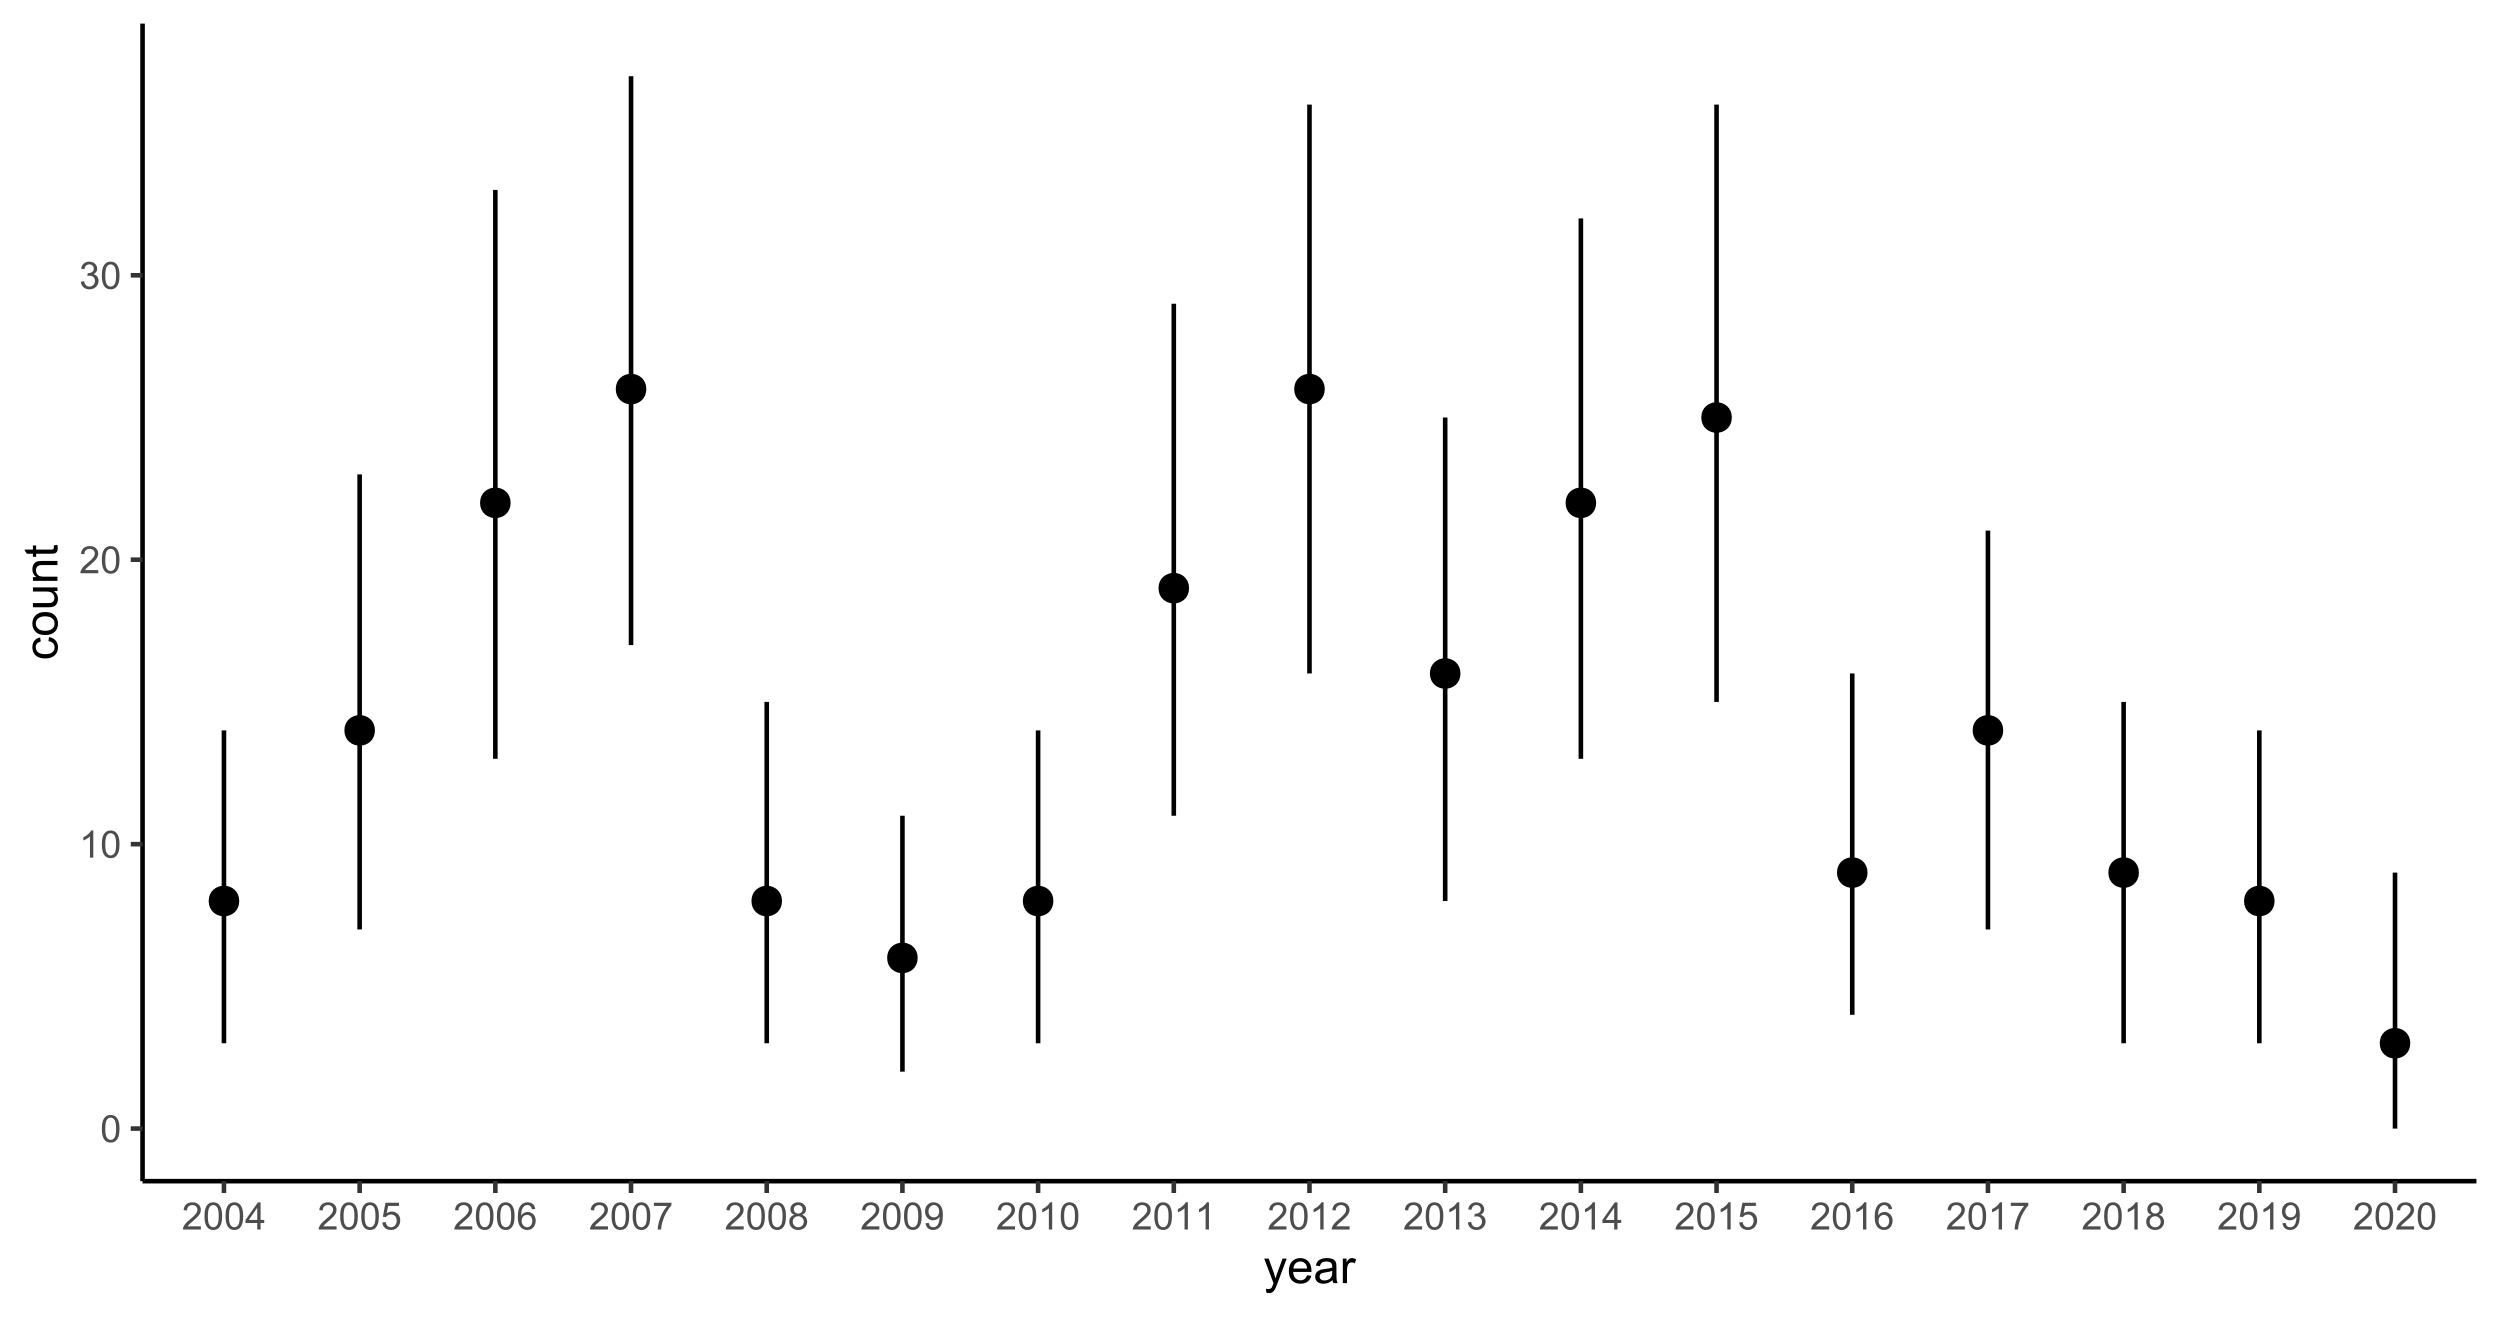
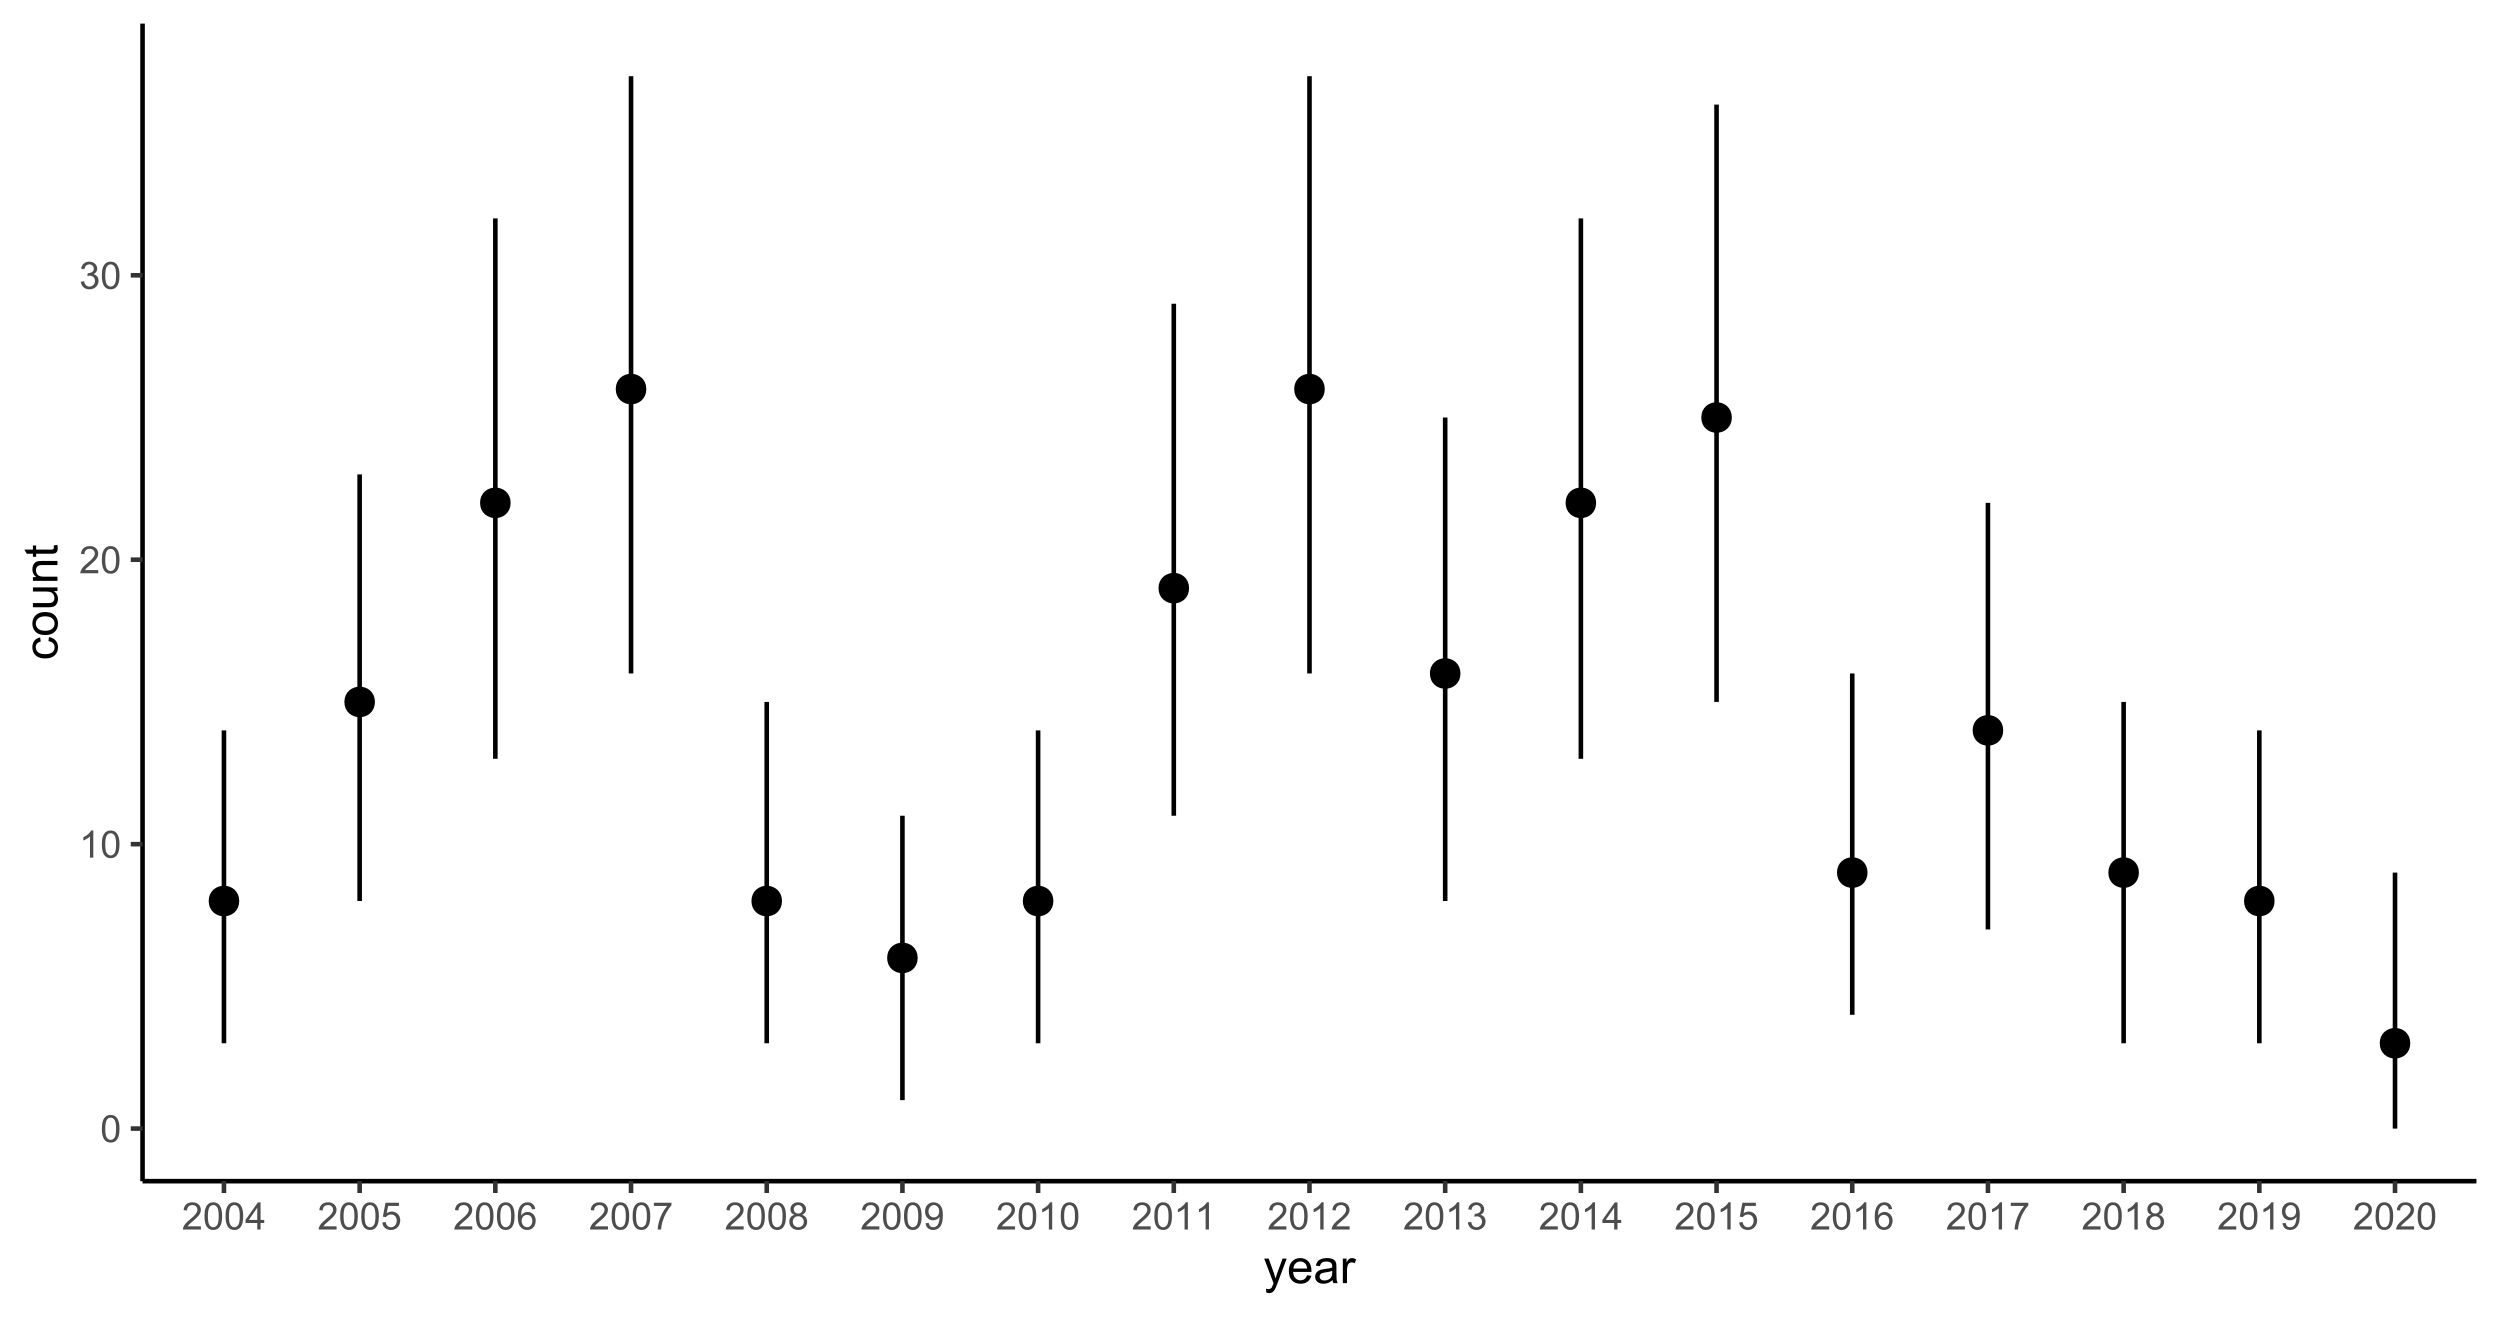
<svg xmlns="http://www.w3.org/2000/svg" xmlns:xlink="http://www.w3.org/1999/xlink" width="581pt" height="306pt" viewBox="0 0 581 306" version="1.1">
  <defs>
    <g>
      <symbol overflow="visible" id="glyph0-0">
        <path style="stroke:none;" d="M 1.102 0 L 1.102 -5.5 L 5.5 -5.5 L 5.5 0 Z M 1.238 -0.137 L 5.363 -0.137 L 5.363 -5.363 L 1.238 -5.363 Z M 1.238 -0.137 " />
      </symbol>
      <symbol overflow="visible" id="glyph0-1">
        <path style="stroke:none;" d="M 0.367 -3.105 C 0.363 -3.848 0.438 -4.445 0.594 -4.902 C 0.742 -5.355 0.973 -5.707 1.277 -5.953 C 1.578 -6.199 1.957 -6.32 2.418 -6.324 C 2.754 -6.32 3.051 -6.254 3.309 -6.121 C 3.562 -5.984 3.773 -5.789 3.938 -5.531 C 4.102 -5.273 4.23 -4.961 4.328 -4.594 C 4.422 -4.227 4.469 -3.73 4.473 -3.105 C 4.469 -2.367 4.395 -1.77 4.242 -1.316 C 4.09 -0.859 3.863 -0.508 3.562 -0.262 C 3.258 -0.016 2.875 0.105 2.418 0.109 C 1.809 0.105 1.332 -0.109 0.988 -0.547 C 0.57 -1.066 0.363 -1.922 0.367 -3.105 Z M 1.16 -3.105 C 1.16 -2.07 1.281 -1.379 1.523 -1.039 C 1.766 -0.695 2.062 -0.527 2.418 -0.527 C 2.773 -0.527 3.074 -0.699 3.316 -1.043 C 3.559 -1.387 3.68 -2.074 3.68 -3.105 C 3.68 -4.145 3.559 -4.832 3.316 -5.172 C 3.074 -5.512 2.77 -5.684 2.41 -5.684 C 2.051 -5.684 1.77 -5.531 1.559 -5.234 C 1.293 -4.844 1.16 -4.137 1.16 -3.105 Z M 1.16 -3.105 " />
      </symbol>
      <symbol overflow="visible" id="glyph0-2">
        <path style="stroke:none;" d="M 3.277 0 L 2.504 0 L 2.504 -4.93 C 2.316 -4.75 2.074 -4.574 1.773 -4.395 C 1.469 -4.215 1.195 -4.082 0.957 -3.996 L 0.957 -4.742 C 1.387 -4.941 1.766 -5.188 2.09 -5.48 C 2.414 -5.77 2.645 -6.051 2.781 -6.324 L 3.277 -6.324 Z M 3.277 0 " />
      </symbol>
      <symbol overflow="visible" id="glyph0-3">
        <path style="stroke:none;" d="M 4.43 -0.742 L 4.43 0 L 0.266 0 C 0.258 -0.188 0.289 -0.367 0.355 -0.539 C 0.461 -0.82 0.629 -1.098 0.863 -1.375 C 1.094 -1.648 1.434 -1.965 1.879 -2.328 C 2.562 -2.887 3.023 -3.332 3.266 -3.664 C 3.5 -3.988 3.621 -4.301 3.625 -4.594 C 3.621 -4.898 3.512 -5.156 3.297 -5.367 C 3.074 -5.578 2.789 -5.684 2.441 -5.684 C 2.066 -5.684 1.77 -5.57 1.547 -5.348 C 1.32 -5.125 1.207 -4.816 1.207 -4.422 L 0.414 -4.504 C 0.465 -5.094 0.668 -5.543 1.027 -5.855 C 1.379 -6.164 1.855 -6.32 2.457 -6.324 C 3.059 -6.32 3.539 -6.152 3.891 -5.82 C 4.242 -5.484 4.418 -5.07 4.422 -4.578 C 4.418 -4.32 4.367 -4.074 4.266 -3.832 C 4.164 -3.59 3.992 -3.332 3.754 -3.062 C 3.512 -2.793 3.113 -2.426 2.562 -1.957 C 2.094 -1.566 1.797 -1.301 1.664 -1.16 C 1.531 -1.02 1.422 -0.879 1.34 -0.742 Z M 4.43 -0.742 " />
      </symbol>
      <symbol overflow="visible" id="glyph0-4">
        <path style="stroke:none;" d="M 0.371 -1.664 L 1.145 -1.766 C 1.23 -1.324 1.383 -1.008 1.598 -0.816 C 1.809 -0.621 2.066 -0.527 2.375 -0.527 C 2.734 -0.527 3.043 -0.652 3.297 -0.906 C 3.547 -1.156 3.672 -1.469 3.676 -1.844 C 3.672 -2.195 3.555 -2.488 3.324 -2.719 C 3.09 -2.949 2.797 -3.062 2.441 -3.066 C 2.293 -3.062 2.109 -3.035 1.895 -2.98 L 1.98 -3.66 C 2.031 -3.652 2.07 -3.648 2.105 -3.652 C 2.434 -3.648 2.73 -3.734 2.996 -3.91 C 3.254 -4.078 3.387 -4.344 3.391 -4.703 C 3.387 -4.984 3.289 -5.219 3.102 -5.406 C 2.906 -5.59 2.66 -5.684 2.359 -5.688 C 2.055 -5.684 1.805 -5.59 1.605 -5.402 C 1.402 -5.215 1.273 -4.93 1.219 -4.555 L 0.445 -4.691 C 0.539 -5.207 0.754 -5.609 1.09 -5.895 C 1.426 -6.18 1.844 -6.32 2.344 -6.324 C 2.688 -6.32 3.004 -6.246 3.293 -6.102 C 3.582 -5.953 3.801 -5.754 3.953 -5.5 C 4.105 -5.242 4.184 -4.973 4.184 -4.688 C 4.184 -4.414 4.109 -4.164 3.965 -3.945 C 3.816 -3.719 3.602 -3.543 3.316 -3.41 C 3.688 -3.324 3.977 -3.145 4.184 -2.875 C 4.391 -2.602 4.492 -2.262 4.496 -1.859 C 4.492 -1.305 4.293 -0.84 3.895 -0.461 C 3.492 -0.078 2.984 0.109 2.371 0.113 C 1.816 0.109 1.355 -0.051 0.992 -0.379 C 0.625 -0.707 0.418 -1.137 0.371 -1.664 Z M 0.371 -1.664 " />
      </symbol>
      <symbol overflow="visible" id="glyph0-5">
        <path style="stroke:none;" d="M 2.844 0 L 2.844 -1.508 L 0.113 -1.508 L 0.113 -2.219 L 2.988 -6.301 L 3.617 -6.301 L 3.617 -2.219 L 4.469 -2.219 L 4.469 -1.508 L 3.617 -1.508 L 3.617 0 Z M 2.844 -2.219 L 2.844 -5.059 L 0.871 -2.219 Z M 2.844 -2.219 " />
      </symbol>
      <symbol overflow="visible" id="glyph0-6">
        <path style="stroke:none;" d="M 0.367 -1.648 L 1.176 -1.719 C 1.234 -1.32 1.375 -1.023 1.594 -0.824 C 1.812 -0.625 2.078 -0.527 2.391 -0.527 C 2.762 -0.527 3.074 -0.668 3.336 -0.949 C 3.59 -1.23 3.719 -1.602 3.723 -2.066 C 3.719 -2.504 3.594 -2.852 3.348 -3.109 C 3.098 -3.363 2.773 -3.492 2.375 -3.492 C 2.125 -3.492 1.902 -3.434 1.703 -3.32 C 1.5 -3.207 1.344 -3.062 1.23 -2.883 L 0.504 -2.977 L 1.113 -6.215 L 4.246 -6.215 L 4.246 -5.473 L 1.73 -5.473 L 1.391 -3.781 C 1.766 -4.039 2.164 -4.172 2.582 -4.176 C 3.129 -4.172 3.594 -3.98 3.973 -3.605 C 4.352 -3.223 4.539 -2.734 4.543 -2.137 C 4.539 -1.562 4.375 -1.07 4.043 -0.656 C 3.637 -0.148 3.086 0.105 2.391 0.109 C 1.816 0.105 1.348 -0.051 0.984 -0.371 C 0.621 -0.691 0.414 -1.117 0.367 -1.648 Z M 0.367 -1.648 " />
      </symbol>
      <symbol overflow="visible" id="glyph0-7">
        <path style="stroke:none;" d="M 4.379 -4.758 L 3.609 -4.695 C 3.539 -4.996 3.441 -5.219 3.316 -5.359 C 3.105 -5.574 2.848 -5.684 2.543 -5.688 C 2.297 -5.684 2.078 -5.617 1.895 -5.484 C 1.648 -5.305 1.457 -5.043 1.32 -4.703 C 1.176 -4.363 1.105 -3.879 1.102 -3.25 C 1.285 -3.531 1.512 -3.742 1.781 -3.879 C 2.051 -4.016 2.332 -4.082 2.629 -4.086 C 3.141 -4.082 3.578 -3.895 3.945 -3.516 C 4.305 -3.137 4.488 -2.645 4.492 -2.047 C 4.488 -1.648 4.402 -1.281 4.234 -0.941 C 4.062 -0.602 3.828 -0.34 3.531 -0.16 C 3.23 0.02 2.895 0.105 2.52 0.109 C 1.871 0.105 1.344 -0.129 0.941 -0.602 C 0.531 -1.074 0.328 -1.855 0.332 -2.949 C 0.328 -4.16 0.551 -5.047 1.004 -5.602 C 1.395 -6.082 1.926 -6.32 2.59 -6.324 C 3.086 -6.32 3.492 -6.184 3.809 -5.906 C 4.125 -5.629 4.312 -5.246 4.379 -4.758 Z M 1.219 -2.039 C 1.219 -1.773 1.273 -1.516 1.387 -1.273 C 1.5 -1.027 1.66 -0.844 1.863 -0.719 C 2.066 -0.59 2.277 -0.527 2.504 -0.527 C 2.828 -0.527 3.109 -0.656 3.348 -0.922 C 3.578 -1.184 3.695 -1.543 3.699 -2 C 3.695 -2.43 3.582 -2.773 3.352 -3.027 C 3.117 -3.273 2.824 -3.398 2.477 -3.402 C 2.121 -3.398 1.824 -3.273 1.582 -3.027 C 1.34 -2.773 1.219 -2.445 1.219 -2.039 Z M 1.219 -2.039 " />
      </symbol>
      <symbol overflow="visible" id="glyph0-8">
        <path style="stroke:none;" d="M 0.418 -5.473 L 0.418 -6.219 L 4.496 -6.219 L 4.496 -5.617 C 4.09 -5.188 3.691 -4.621 3.301 -3.914 C 2.902 -3.203 2.602 -2.473 2.391 -1.73 C 2.234 -1.199 2.133 -0.625 2.094 0 L 1.297 0 C 1.305 -0.492 1.402 -1.09 1.59 -1.793 C 1.773 -2.496 2.043 -3.172 2.391 -3.824 C 2.738 -4.477 3.109 -5.027 3.504 -5.473 Z M 0.418 -5.473 " />
      </symbol>
      <symbol overflow="visible" id="glyph0-9">
        <path style="stroke:none;" d="M 1.555 -3.418 C 1.23 -3.531 0.992 -3.699 0.84 -3.918 C 0.684 -4.133 0.609 -4.395 0.609 -4.699 C 0.609 -5.156 0.773 -5.539 1.102 -5.855 C 1.43 -6.164 1.867 -6.32 2.418 -6.324 C 2.969 -6.32 3.41 -6.16 3.746 -5.844 C 4.078 -5.523 4.246 -5.137 4.25 -4.68 C 4.246 -4.387 4.172 -4.133 4.02 -3.918 C 3.863 -3.699 3.629 -3.531 3.32 -3.418 C 3.707 -3.285 4 -3.082 4.203 -2.805 C 4.402 -2.52 4.504 -2.184 4.508 -1.801 C 4.504 -1.258 4.312 -0.805 3.934 -0.441 C 3.551 -0.074 3.051 0.105 2.434 0.109 C 1.809 0.105 1.309 -0.074 0.926 -0.441 C 0.543 -0.809 0.352 -1.27 0.355 -1.82 C 0.352 -2.23 0.457 -2.574 0.668 -2.852 C 0.875 -3.125 1.168 -3.312 1.555 -3.418 Z M 1.402 -4.727 C 1.398 -4.426 1.496 -4.184 1.688 -3.996 C 1.879 -3.805 2.129 -3.707 2.438 -3.711 C 2.734 -3.707 2.977 -3.801 3.168 -3.992 C 3.355 -4.176 3.449 -4.406 3.453 -4.684 C 3.449 -4.965 3.352 -5.203 3.16 -5.398 C 2.961 -5.586 2.719 -5.684 2.43 -5.688 C 2.129 -5.684 1.883 -5.59 1.691 -5.402 C 1.496 -5.215 1.398 -4.988 1.402 -4.727 Z M 1.152 -1.816 C 1.148 -1.598 1.199 -1.383 1.309 -1.176 C 1.41 -0.969 1.566 -0.809 1.773 -0.695 C 1.98 -0.582 2.203 -0.527 2.441 -0.527 C 2.809 -0.527 3.113 -0.645 3.355 -0.883 C 3.594 -1.121 3.715 -1.426 3.719 -1.793 C 3.715 -2.164 3.59 -2.469 3.344 -2.715 C 3.094 -2.957 2.785 -3.082 2.414 -3.082 C 2.051 -3.082 1.75 -2.961 1.512 -2.719 C 1.27 -2.477 1.148 -2.176 1.152 -1.816 Z M 1.152 -1.816 " />
      </symbol>
      <symbol overflow="visible" id="glyph0-10">
        <path style="stroke:none;" d="M 0.48 -1.457 L 1.227 -1.527 C 1.285 -1.172 1.406 -0.918 1.586 -0.762 C 1.762 -0.605 1.988 -0.527 2.27 -0.527 C 2.504 -0.527 2.715 -0.582 2.895 -0.691 C 3.074 -0.801 3.219 -0.945 3.336 -1.129 C 3.445 -1.309 3.543 -1.555 3.621 -1.863 C 3.699 -2.172 3.738 -2.484 3.738 -2.809 C 3.738 -2.84 3.734 -2.895 3.734 -2.965 C 3.578 -2.715 3.367 -2.512 3.102 -2.363 C 2.828 -2.207 2.539 -2.133 2.23 -2.137 C 1.707 -2.133 1.266 -2.32 0.906 -2.703 C 0.543 -3.078 0.363 -3.578 0.367 -4.199 C 0.363 -4.836 0.551 -5.348 0.93 -5.738 C 1.305 -6.125 1.777 -6.32 2.348 -6.324 C 2.754 -6.32 3.129 -6.211 3.469 -5.992 C 3.809 -5.77 4.066 -5.457 4.242 -5.051 C 4.418 -4.641 4.504 -4.047 4.508 -3.277 C 4.504 -2.469 4.418 -1.828 4.246 -1.355 C 4.07 -0.875 3.809 -0.512 3.465 -0.266 C 3.117 -0.016 2.715 0.105 2.25 0.109 C 1.758 0.105 1.355 -0.027 1.043 -0.301 C 0.73 -0.574 0.543 -0.961 0.48 -1.457 Z M 3.648 -4.238 C 3.645 -4.676 3.527 -5.027 3.293 -5.293 C 3.055 -5.551 2.77 -5.684 2.441 -5.684 C 2.094 -5.684 1.793 -5.543 1.543 -5.262 C 1.285 -4.98 1.16 -4.617 1.16 -4.172 C 1.16 -3.77 1.281 -3.441 1.523 -3.195 C 1.766 -2.941 2.062 -2.816 2.418 -2.82 C 2.773 -2.816 3.066 -2.941 3.301 -3.195 C 3.527 -3.441 3.645 -3.789 3.648 -4.238 Z M 3.648 -4.238 " />
      </symbol>
      <symbol overflow="visible" id="glyph1-0">
        <path style="stroke:none;" d="M 1.375 0 L 1.375 -6.875 L 6.875 -6.875 L 6.875 0 Z M 1.547 -0.172 L 6.703 -0.172 L 6.703 -6.703 L 1.547 -6.703 Z M 1.547 -0.172 " />
      </symbol>
      <symbol overflow="visible" id="glyph1-1">
        <path style="stroke:none;" d="M 0.684 2.195 L 0.574 1.289 C 0.785 1.344 0.969 1.371 1.129 1.375 C 1.34 1.371 1.512 1.336 1.641 1.266 C 1.77 1.195 1.875 1.094 1.961 0.969 C 2.02 0.867 2.117 0.629 2.258 0.246 C 2.27 0.191 2.301 0.113 2.344 0.012 L 0.176 -5.703 L 1.219 -5.703 L 2.406 -2.402 C 2.559 -1.98 2.695 -1.539 2.82 -1.078 C 2.926 -1.523 3.059 -1.957 3.219 -2.379 L 4.438 -5.703 L 5.402 -5.703 L 3.234 0.098 C 3 0.719 2.816 1.148 2.691 1.391 C 2.516 1.703 2.32 1.938 2.098 2.09 C 1.875 2.238 1.609 2.312 1.305 2.316 C 1.117 2.312 0.91 2.273 0.684 2.195 Z M 0.684 2.195 " />
      </symbol>
      <symbol overflow="visible" id="glyph1-2">
        <path style="stroke:none;" d="M 4.629 -1.836 L 5.629 -1.715 C 5.469 -1.125 5.176 -0.672 4.75 -0.352 C 4.324 -0.031 3.781 0.129 3.121 0.129 C 2.281 0.129 1.617 -0.125 1.133 -0.641 C 0.641 -1.152 0.398 -1.875 0.402 -2.805 C 0.398 -3.762 0.645 -4.504 1.145 -5.035 C 1.637 -5.562 2.277 -5.828 3.066 -5.832 C 3.824 -5.828 4.449 -5.57 4.934 -5.051 C 5.418 -4.531 5.66 -3.801 5.66 -2.863 C 5.66 -2.805 5.656 -2.719 5.656 -2.605 L 1.402 -2.605 C 1.434 -1.977 1.613 -1.496 1.934 -1.164 C 2.25 -0.828 2.645 -0.66 3.125 -0.664 C 3.477 -0.66 3.781 -0.754 4.031 -0.945 C 4.281 -1.129 4.48 -1.426 4.629 -1.836 Z M 1.457 -3.398 L 4.641 -3.398 C 4.598 -3.879 4.473 -4.238 4.273 -4.48 C 3.961 -4.852 3.562 -5.039 3.078 -5.039 C 2.629 -5.039 2.258 -4.891 1.957 -4.594 C 1.652 -4.297 1.484 -3.898 1.457 -3.398 Z M 1.457 -3.398 " />
      </symbol>
      <symbol overflow="visible" id="glyph1-3">
        <path style="stroke:none;" d="M 4.445 -0.703 C 4.086 -0.398 3.742 -0.184 3.414 -0.059 C 3.082 0.066 2.727 0.129 2.348 0.129 C 1.719 0.129 1.238 -0.023 0.902 -0.328 C 0.566 -0.633 0.398 -1.023 0.398 -1.504 C 0.398 -1.781 0.461 -2.035 0.586 -2.27 C 0.711 -2.496 0.875 -2.684 1.086 -2.824 C 1.289 -2.965 1.523 -3.07 1.781 -3.141 C 1.969 -3.191 2.254 -3.238 2.641 -3.289 C 3.418 -3.375 3.992 -3.488 4.367 -3.621 C 4.367 -3.754 4.371 -3.836 4.371 -3.871 C 4.371 -4.266 4.277 -4.543 4.098 -4.703 C 3.848 -4.918 3.48 -5.027 2.996 -5.031 C 2.539 -5.027 2.203 -4.949 1.988 -4.793 C 1.77 -4.633 1.609 -4.352 1.508 -3.949 L 0.562 -4.078 C 0.648 -4.48 0.789 -4.805 0.988 -5.055 C 1.184 -5.301 1.469 -5.492 1.844 -5.629 C 2.215 -5.762 2.645 -5.828 3.137 -5.832 C 3.621 -5.828 4.02 -5.773 4.324 -5.66 C 4.629 -5.543 4.852 -5.398 4.996 -5.227 C 5.137 -5.055 5.238 -4.836 5.297 -4.57 C 5.328 -4.406 5.344 -4.109 5.344 -3.68 L 5.344 -2.391 C 5.344 -1.492 5.363 -0.922 5.406 -0.684 C 5.445 -0.445 5.527 -0.219 5.648 0 L 4.641 0 C 4.539 -0.199 4.473 -0.434 4.445 -0.703 Z M 4.367 -2.863 C 4.012 -2.719 3.488 -2.598 2.789 -2.496 C 2.391 -2.438 2.105 -2.371 1.941 -2.301 C 1.773 -2.227 1.648 -2.121 1.562 -1.988 C 1.473 -1.848 1.43 -1.695 1.43 -1.531 C 1.43 -1.27 1.527 -1.055 1.723 -0.887 C 1.918 -0.711 2.203 -0.625 2.578 -0.629 C 2.949 -0.625 3.277 -0.707 3.57 -0.871 C 3.859 -1.031 4.074 -1.254 4.211 -1.543 C 4.312 -1.754 4.363 -2.078 4.367 -2.508 Z M 4.367 -2.863 " />
      </symbol>
      <symbol overflow="visible" id="glyph1-4">
        <path style="stroke:none;" d="M 0.715 0 L 0.715 -5.703 L 1.586 -5.703 L 1.586 -4.84 C 1.805 -5.242 2.008 -5.508 2.199 -5.637 C 2.383 -5.766 2.59 -5.828 2.82 -5.832 C 3.141 -5.828 3.473 -5.727 3.812 -5.523 L 3.48 -4.625 C 3.242 -4.762 3.004 -4.832 2.773 -4.836 C 2.555 -4.832 2.363 -4.77 2.199 -4.645 C 2.027 -4.516 1.91 -4.34 1.844 -4.113 C 1.73 -3.77 1.676 -3.391 1.68 -2.984 L 1.68 0 Z M 0.715 0 " />
      </symbol>
      <symbol overflow="visible" id="glyph2-0">
        <path style="stroke:none;" d="M 0 -1.375 L -6.875 -1.375 L -6.875 -6.875 L 0 -6.875 Z M -0.172 -1.547 L -0.172 -6.703 L -6.703 -6.703 L -6.703 -1.547 Z M -0.172 -1.547 " />
      </symbol>
      <symbol overflow="visible" id="glyph2-1">
        <path style="stroke:none;" d="M -2.09 -4.445 L -1.965 -5.398 C -1.309 -5.289 -0.797 -5.023 -0.426 -4.598 C -0.055 -4.168 0.129 -3.645 0.129 -3.023 C 0.129 -2.242 -0.125 -1.613 -0.637 -1.141 C -1.145 -0.664 -1.875 -0.426 -2.832 -0.43 C -3.441 -0.426 -3.98 -0.527 -4.445 -0.734 C -4.906 -0.938 -5.254 -1.25 -5.484 -1.668 C -5.715 -2.082 -5.828 -2.535 -5.832 -3.031 C -5.828 -3.645 -5.672 -4.152 -5.363 -4.547 C -5.047 -4.941 -4.602 -5.191 -4.027 -5.305 L -3.883 -4.367 C -4.262 -4.273 -4.551 -4.117 -4.746 -3.891 C -4.941 -3.664 -5.039 -3.387 -5.039 -3.066 C -5.039 -2.574 -4.863 -2.18 -4.516 -1.879 C -4.164 -1.57 -3.613 -1.418 -2.859 -1.422 C -2.09 -1.418 -1.531 -1.566 -1.184 -1.863 C -0.836 -2.156 -0.66 -2.539 -0.664 -3.012 C -0.66 -3.391 -0.777 -3.707 -1.012 -3.961 C -1.242 -4.215 -1.602 -4.375 -2.09 -4.445 Z M -2.09 -4.445 " />
      </symbol>
      <symbol overflow="visible" id="glyph2-2">
        <path style="stroke:none;" d="M -2.852 -0.367 C -3.906 -0.363 -4.688 -0.656 -5.199 -1.246 C -5.617 -1.734 -5.828 -2.332 -5.832 -3.039 C -5.828 -3.82 -5.574 -4.461 -5.062 -4.961 C -4.547 -5.457 -3.836 -5.707 -2.934 -5.711 C -2.195 -5.707 -1.617 -5.598 -1.199 -5.379 C -0.777 -5.156 -0.449 -4.832 -0.219 -4.414 C 0.016 -3.992 0.129 -3.535 0.129 -3.039 C 0.129 -2.238 -0.125 -1.594 -0.637 -1.105 C -1.148 -0.609 -1.887 -0.363 -2.852 -0.367 Z M -2.852 -1.359 C -2.121 -1.359 -1.574 -1.516 -1.211 -1.836 C -0.844 -2.152 -0.66 -2.555 -0.664 -3.039 C -0.66 -3.516 -0.844 -3.914 -1.211 -4.234 C -1.574 -4.551 -2.133 -4.711 -2.883 -4.715 C -3.586 -4.711 -4.117 -4.551 -4.484 -4.234 C -4.844 -3.91 -5.027 -3.512 -5.031 -3.039 C -5.027 -2.555 -4.848 -2.152 -4.488 -1.836 C -4.129 -1.516 -3.582 -1.359 -2.852 -1.359 Z M -2.852 -1.359 " />
      </symbol>
      <symbol overflow="visible" id="glyph2-3">
        <path style="stroke:none;" d="M 0 -4.465 L -0.836 -4.465 C -0.191 -4.02 0.129 -3.414 0.129 -2.652 C 0.129 -2.312 0.066 -2 -0.062 -1.711 C -0.191 -1.418 -0.355 -1.199 -0.551 -1.059 C -0.746 -0.914 -0.984 -0.816 -1.266 -0.762 C -1.453 -0.723 -1.754 -0.703 -2.172 -0.703 L -5.703 -0.703 L -5.703 -1.672 L -2.539 -1.672 C -2.031 -1.668 -1.691 -1.688 -1.52 -1.73 C -1.262 -1.785 -1.062 -1.914 -0.918 -2.113 C -0.773 -2.309 -0.703 -2.555 -0.703 -2.848 C -0.703 -3.137 -0.777 -3.406 -0.926 -3.66 C -1.074 -3.914 -1.273 -4.094 -1.531 -4.199 C -1.785 -4.305 -2.16 -4.359 -2.648 -4.359 L -5.703 -4.359 L -5.703 -5.328 L 0 -5.328 Z M 0 -4.465 " />
      </symbol>
      <symbol overflow="visible" id="glyph2-4">
        <path style="stroke:none;" d="M 0 -0.727 L -5.703 -0.727 L -5.703 -1.594 L -4.895 -1.594 C -5.516 -2.012 -5.828 -2.617 -5.832 -3.41 C -5.828 -3.754 -5.766 -4.066 -5.645 -4.355 C -5.52 -4.641 -5.359 -4.859 -5.16 -5.004 C -4.957 -5.145 -4.719 -5.242 -4.445 -5.305 C -4.266 -5.336 -3.953 -5.355 -3.508 -5.359 L 0 -5.359 L 0 -4.395 L -3.469 -4.395 C -3.863 -4.395 -4.156 -4.355 -4.352 -4.281 C -4.543 -4.203 -4.699 -4.07 -4.82 -3.879 C -4.934 -3.688 -4.992 -3.461 -4.996 -3.207 C -4.992 -2.793 -4.859 -2.438 -4.602 -2.141 C -4.336 -1.836 -3.844 -1.688 -3.117 -1.691 L 0 -1.691 Z M 0 -0.727 " />
      </symbol>
      <symbol overflow="visible" id="glyph2-5">
        <path style="stroke:none;" d="M -0.863 -2.836 L -0.012 -2.977 C 0.043 -2.703 0.07 -2.457 0.074 -2.246 C 0.07 -1.891 0.02 -1.621 -0.09 -1.43 C -0.199 -1.234 -0.348 -1.098 -0.527 -1.02 C -0.707 -0.941 -1.086 -0.902 -1.672 -0.902 L -4.953 -0.902 L -4.953 -0.195 L -5.703 -0.195 L -5.703 -0.902 L -7.117 -0.902 L -7.695 -1.863 L -5.703 -1.863 L -5.703 -2.836 L -4.953 -2.836 L -4.953 -1.863 L -1.617 -1.863 C -1.34 -1.863 -1.16 -1.879 -1.082 -1.914 C -1 -1.945 -0.938 -2 -0.895 -2.078 C -0.848 -2.152 -0.824 -2.262 -0.828 -2.41 C -0.824 -2.516 -0.836 -2.66 -0.863 -2.836 Z M -0.863 -2.836 " />
      </symbol>
    </g>
    <clipPath id="clip1">
      <path d="M 33.129 5.48 L 575.523 5.48 L 575.523 274.512 L 33.129 274.512 Z M 33.129 5.48 " />
    </clipPath>
  </defs>
  <g id="surface326">
    <rect x="0" y="0" width="581" height="306" style="fill:rgb(100%,100%,100%);fill-opacity:1;stroke:none;" />
    <rect x="0" y="0" width="581" height="306" style="fill:rgb(100%,100%,100%);fill-opacity:1;stroke:none;" />
    <path style="fill:none;stroke-width:1.067;stroke-linecap:round;stroke-linejoin:round;stroke:rgb(100%,100%,100%);stroke-opacity:1;stroke-miterlimit:10;" d="M 0 306 L 581 306 L 581 0 L 0 0 Z M 0 306 " />
    <g clip-path="url(#clip1)" clip-rule="nonzero">
      <path style=" stroke:none;fill-rule:nonzero;fill:rgb(100%,100%,100%);fill-opacity:1;" d="M 33.129 274.508 L 575.523 274.508 L 575.523 5.477 L 33.129 5.477 Z M 33.129 274.508 " />
    </g>
    <path style="fill:none;stroke-width:1.067;stroke-linecap:butt;stroke-linejoin:round;stroke:rgb(0%,0%,0%);stroke-opacity:1;stroke-miterlimit:10;" d="M 52.047 242.449 L 52.047 169.738 " />
-     <path style="fill:none;stroke-width:1.067;stroke-linecap:butt;stroke-linejoin:round;stroke:rgb(0%,0%,0%);stroke-opacity:1;stroke-miterlimit:10;" d="M 83.582 216.012 L 83.582 110.25 " />
-     <path style="fill:none;stroke-width:1.067;stroke-linecap:butt;stroke-linejoin:round;stroke:rgb(0%,0%,0%);stroke-opacity:1;stroke-miterlimit:10;" d="M 115.117 176.352 L 115.117 44.148 " />
-     <path style="fill:none;stroke-width:1.067;stroke-linecap:butt;stroke-linejoin:round;stroke:rgb(0%,0%,0%);stroke-opacity:1;stroke-miterlimit:10;" d="M 146.652 149.91 L 146.652 17.707 " />
+     <path style="fill:none;stroke-width:1.067;stroke-linecap:butt;stroke-linejoin:round;stroke:rgb(0%,0%,0%);stroke-opacity:1;stroke-miterlimit:10;" d="M 83.582 209.398 L 83.582 110.25 " />
+     <path style="fill:none;stroke-width:1.067;stroke-linecap:butt;stroke-linejoin:round;stroke:rgb(0%,0%,0%);stroke-opacity:1;stroke-miterlimit:10;" d="M 115.117 176.352 L 115.117 50.758 " />
+     <path style="fill:none;stroke-width:1.067;stroke-linecap:butt;stroke-linejoin:round;stroke:rgb(0%,0%,0%);stroke-opacity:1;stroke-miterlimit:10;" d="M 146.652 156.52 L 146.652 17.707 " />
    <path style="fill:none;stroke-width:1.067;stroke-linecap:butt;stroke-linejoin:round;stroke:rgb(0%,0%,0%);stroke-opacity:1;stroke-miterlimit:10;" d="M 178.188 242.449 L 178.188 163.129 " />
-     <path style="fill:none;stroke-width:1.067;stroke-linecap:butt;stroke-linejoin:round;stroke:rgb(0%,0%,0%);stroke-opacity:1;stroke-miterlimit:10;" d="M 209.723 249.059 L 209.723 189.57 " />
+     <path style="fill:none;stroke-width:1.067;stroke-linecap:butt;stroke-linejoin:round;stroke:rgb(0%,0%,0%);stroke-opacity:1;stroke-miterlimit:10;" d="M 209.723 255.672 L 209.723 189.57 " />
    <path style="fill:none;stroke-width:1.067;stroke-linecap:butt;stroke-linejoin:round;stroke:rgb(0%,0%,0%);stroke-opacity:1;stroke-miterlimit:10;" d="M 241.254 242.449 L 241.254 169.738 " />
    <path style="fill:none;stroke-width:1.067;stroke-linecap:butt;stroke-linejoin:round;stroke:rgb(0%,0%,0%);stroke-opacity:1;stroke-miterlimit:10;" d="M 272.789 189.57 L 272.789 70.59 " />
-     <path style="fill:none;stroke-width:1.067;stroke-linecap:butt;stroke-linejoin:round;stroke:rgb(0%,0%,0%);stroke-opacity:1;stroke-miterlimit:10;" d="M 304.324 156.52 L 304.324 24.316 " />
+     <path style="fill:none;stroke-width:1.067;stroke-linecap:butt;stroke-linejoin:round;stroke:rgb(0%,0%,0%);stroke-opacity:1;stroke-miterlimit:10;" d="M 304.324 156.52 L 304.324 17.707 " />
    <path style="fill:none;stroke-width:1.067;stroke-linecap:butt;stroke-linejoin:round;stroke:rgb(0%,0%,0%);stroke-opacity:1;stroke-miterlimit:10;" d="M 335.859 209.398 L 335.859 97.027 " />
    <path style="fill:none;stroke-width:1.067;stroke-linecap:butt;stroke-linejoin:round;stroke:rgb(0%,0%,0%);stroke-opacity:1;stroke-miterlimit:10;" d="M 367.395 176.352 L 367.395 50.758 " />
    <path style="fill:none;stroke-width:1.067;stroke-linecap:butt;stroke-linejoin:round;stroke:rgb(0%,0%,0%);stroke-opacity:1;stroke-miterlimit:10;" d="M 398.926 163.129 L 398.926 24.316 " />
    <path style="fill:none;stroke-width:1.067;stroke-linecap:butt;stroke-linejoin:round;stroke:rgb(0%,0%,0%);stroke-opacity:1;stroke-miterlimit:10;" d="M 430.461 235.84 L 430.461 156.52 " />
-     <path style="fill:none;stroke-width:1.067;stroke-linecap:butt;stroke-linejoin:round;stroke:rgb(0%,0%,0%);stroke-opacity:1;stroke-miterlimit:10;" d="M 461.996 216.012 L 461.996 123.305 " />
+     <path style="fill:none;stroke-width:1.067;stroke-linecap:butt;stroke-linejoin:round;stroke:rgb(0%,0%,0%);stroke-opacity:1;stroke-miterlimit:10;" d="M 461.996 216.012 L 461.996 116.859 " />
    <path style="fill:none;stroke-width:1.067;stroke-linecap:butt;stroke-linejoin:round;stroke:rgb(0%,0%,0%);stroke-opacity:1;stroke-miterlimit:10;" d="M 493.531 242.449 L 493.531 163.129 " />
    <path style="fill:none;stroke-width:1.067;stroke-linecap:butt;stroke-linejoin:round;stroke:rgb(0%,0%,0%);stroke-opacity:1;stroke-miterlimit:10;" d="M 525.066 242.449 L 525.066 169.738 " />
    <path style="fill:none;stroke-width:1.067;stroke-linecap:butt;stroke-linejoin:round;stroke:rgb(0%,0%,0%);stroke-opacity:1;stroke-miterlimit:10;" d="M 556.602 262.281 L 556.602 202.789 " />
    <path style="fill-rule:nonzero;fill:rgb(0%,0%,0%);fill-opacity:1;stroke-width:1.417;stroke-linecap:round;stroke-linejoin:round;stroke:rgb(0%,0%,0%);stroke-opacity:1;stroke-miterlimit:10;" d="M 54.891 209.398 C 54.891 213.191 49.207 213.191 49.207 209.398 C 49.207 205.609 54.891 205.609 54.891 209.398 " />
-     <path style="fill-rule:nonzero;fill:rgb(0%,0%,0%);fill-opacity:1;stroke-width:1.417;stroke-linecap:round;stroke-linejoin:round;stroke:rgb(0%,0%,0%);stroke-opacity:1;stroke-miterlimit:10;" d="M 86.426 169.738 C 86.426 173.531 80.742 173.531 80.742 169.738 C 80.742 165.949 86.426 165.949 86.426 169.738 " />
+     <path style="fill-rule:nonzero;fill:rgb(0%,0%,0%);fill-opacity:1;stroke-width:1.417;stroke-linecap:round;stroke-linejoin:round;stroke:rgb(0%,0%,0%);stroke-opacity:1;stroke-miterlimit:10;" d="M 86.426 163.129 C 86.426 166.918 80.742 166.918 80.742 163.129 C 80.742 159.34 86.426 159.34 86.426 163.129 " />
    <path style="fill-rule:nonzero;fill:rgb(0%,0%,0%);fill-opacity:1;stroke-width:1.417;stroke-linecap:round;stroke-linejoin:round;stroke:rgb(0%,0%,0%);stroke-opacity:1;stroke-miterlimit:10;" d="M 117.961 116.859 C 117.961 120.648 112.273 120.648 112.273 116.859 C 112.273 113.07 117.961 113.07 117.961 116.859 " />
    <path style="fill-rule:nonzero;fill:rgb(0%,0%,0%);fill-opacity:1;stroke-width:1.417;stroke-linecap:round;stroke-linejoin:round;stroke:rgb(0%,0%,0%);stroke-opacity:1;stroke-miterlimit:10;" d="M 149.496 90.418 C 149.496 94.207 143.809 94.207 143.809 90.418 C 143.809 86.629 149.496 86.629 149.496 90.418 " />
    <path style="fill-rule:nonzero;fill:rgb(0%,0%,0%);fill-opacity:1;stroke-width:1.417;stroke-linecap:round;stroke-linejoin:round;stroke:rgb(0%,0%,0%);stroke-opacity:1;stroke-miterlimit:10;" d="M 181.027 209.398 C 181.027 213.191 175.344 213.191 175.344 209.398 C 175.344 205.609 181.027 205.609 181.027 209.398 " />
    <path style="fill-rule:nonzero;fill:rgb(0%,0%,0%);fill-opacity:1;stroke-width:1.417;stroke-linecap:round;stroke-linejoin:round;stroke:rgb(0%,0%,0%);stroke-opacity:1;stroke-miterlimit:10;" d="M 212.562 222.621 C 212.562 226.41 206.879 226.41 206.879 222.621 C 206.879 218.828 212.562 218.828 212.562 222.621 " />
    <path style="fill-rule:nonzero;fill:rgb(0%,0%,0%);fill-opacity:1;stroke-width:1.417;stroke-linecap:round;stroke-linejoin:round;stroke:rgb(0%,0%,0%);stroke-opacity:1;stroke-miterlimit:10;" d="M 244.098 209.398 C 244.098 213.191 238.414 213.191 238.414 209.398 C 238.414 205.609 244.098 205.609 244.098 209.398 " />
    <path style="fill-rule:nonzero;fill:rgb(0%,0%,0%);fill-opacity:1;stroke-width:1.417;stroke-linecap:round;stroke-linejoin:round;stroke:rgb(0%,0%,0%);stroke-opacity:1;stroke-miterlimit:10;" d="M 275.633 136.688 C 275.633 140.48 269.945 140.48 269.945 136.688 C 269.945 132.898 275.633 132.898 275.633 136.688 " />
    <path style="fill-rule:nonzero;fill:rgb(0%,0%,0%);fill-opacity:1;stroke-width:1.417;stroke-linecap:round;stroke-linejoin:round;stroke:rgb(0%,0%,0%);stroke-opacity:1;stroke-miterlimit:10;" d="M 307.168 90.418 C 307.168 94.207 301.48 94.207 301.48 90.418 C 301.48 86.629 307.168 86.629 307.168 90.418 " />
    <path style="fill-rule:nonzero;fill:rgb(0%,0%,0%);fill-opacity:1;stroke-width:1.417;stroke-linecap:round;stroke-linejoin:round;stroke:rgb(0%,0%,0%);stroke-opacity:1;stroke-miterlimit:10;" d="M 338.703 156.52 C 338.703 160.309 333.016 160.309 333.016 156.52 C 333.016 152.73 338.703 152.73 338.703 156.52 " />
    <path style="fill-rule:nonzero;fill:rgb(0%,0%,0%);fill-opacity:1;stroke-width:1.417;stroke-linecap:round;stroke-linejoin:round;stroke:rgb(0%,0%,0%);stroke-opacity:1;stroke-miterlimit:10;" d="M 370.234 116.859 C 370.234 120.648 364.551 120.648 364.551 116.859 C 364.551 113.07 370.234 113.07 370.234 116.859 " />
    <path style="fill-rule:nonzero;fill:rgb(0%,0%,0%);fill-opacity:1;stroke-width:1.417;stroke-linecap:round;stroke-linejoin:round;stroke:rgb(0%,0%,0%);stroke-opacity:1;stroke-miterlimit:10;" d="M 401.77 97.027 C 401.77 100.82 396.086 100.82 396.086 97.027 C 396.086 93.238 401.77 93.238 401.77 97.027 " />
    <path style="fill-rule:nonzero;fill:rgb(0%,0%,0%);fill-opacity:1;stroke-width:1.417;stroke-linecap:round;stroke-linejoin:round;stroke:rgb(0%,0%,0%);stroke-opacity:1;stroke-miterlimit:10;" d="M 433.305 202.789 C 433.305 206.582 427.621 206.582 427.621 202.789 C 427.621 199 433.305 199 433.305 202.789 " />
    <path style="fill-rule:nonzero;fill:rgb(0%,0%,0%);fill-opacity:1;stroke-width:1.417;stroke-linecap:round;stroke-linejoin:round;stroke:rgb(0%,0%,0%);stroke-opacity:1;stroke-miterlimit:10;" d="M 464.84 169.738 C 464.84 173.531 459.152 173.531 459.152 169.738 C 459.152 165.949 464.84 165.949 464.84 169.738 " />
    <path style="fill-rule:nonzero;fill:rgb(0%,0%,0%);fill-opacity:1;stroke-width:1.417;stroke-linecap:round;stroke-linejoin:round;stroke:rgb(0%,0%,0%);stroke-opacity:1;stroke-miterlimit:10;" d="M 496.375 202.789 C 496.375 206.582 490.688 206.582 490.688 202.789 C 490.688 199 496.375 199 496.375 202.789 " />
    <path style="fill-rule:nonzero;fill:rgb(0%,0%,0%);fill-opacity:1;stroke-width:1.417;stroke-linecap:round;stroke-linejoin:round;stroke:rgb(0%,0%,0%);stroke-opacity:1;stroke-miterlimit:10;" d="M 527.906 209.398 C 527.906 213.191 522.223 213.191 522.223 209.398 C 522.223 205.609 527.906 205.609 527.906 209.398 " />
    <path style="fill-rule:nonzero;fill:rgb(0%,0%,0%);fill-opacity:1;stroke-width:1.417;stroke-linecap:round;stroke-linejoin:round;stroke:rgb(0%,0%,0%);stroke-opacity:1;stroke-miterlimit:10;" d="M 559.441 242.449 C 559.441 246.242 553.758 246.242 553.758 242.449 C 553.758 238.66 559.441 238.66 559.441 242.449 " />
    <path style="fill:none;stroke-width:1.067;stroke-linecap:butt;stroke-linejoin:round;stroke:rgb(0%,0%,0%);stroke-opacity:1;stroke-miterlimit:10;" d="M 33.129 274.508 L 33.129 5.48 " />
    <g style="fill:rgb(30.196%,30.196%,30.196%);fill-opacity:1;">
      <use xlink:href="#glyph0-1" x="23.301" y="265.43" />
    </g>
    <g style="fill:rgb(30.196%,30.196%,30.196%);fill-opacity:1;">
      <use xlink:href="#glyph0-2" x="18.406" y="199.328" />
      <use xlink:href="#glyph0-1" x="23.3" y="199.328" />
    </g>
    <g style="fill:rgb(30.196%,30.196%,30.196%);fill-opacity:1;">
      <use xlink:href="#glyph0-3" x="18.406" y="133.23" />
      <use xlink:href="#glyph0-1" x="23.3" y="133.23" />
    </g>
    <g style="fill:rgb(30.196%,30.196%,30.196%);fill-opacity:1;">
      <use xlink:href="#glyph0-4" x="18.406" y="67.129" />
      <use xlink:href="#glyph0-1" x="23.3" y="67.129" />
    </g>
    <path style="fill:none;stroke-width:1.067;stroke-linecap:butt;stroke-linejoin:round;stroke:rgb(20%,20%,20%);stroke-opacity:1;stroke-miterlimit:10;" d="M 30.387 262.281 L 33.129 262.281 " />
    <path style="fill:none;stroke-width:1.067;stroke-linecap:butt;stroke-linejoin:round;stroke:rgb(20%,20%,20%);stroke-opacity:1;stroke-miterlimit:10;" d="M 30.387 196.18 L 33.129 196.18 " />
    <path style="fill:none;stroke-width:1.067;stroke-linecap:butt;stroke-linejoin:round;stroke:rgb(20%,20%,20%);stroke-opacity:1;stroke-miterlimit:10;" d="M 30.387 130.078 L 33.129 130.078 " />
    <path style="fill:none;stroke-width:1.067;stroke-linecap:butt;stroke-linejoin:round;stroke:rgb(20%,20%,20%);stroke-opacity:1;stroke-miterlimit:10;" d="M 30.387 63.98 L 33.129 63.98 " />
    <path style="fill:none;stroke-width:1.067;stroke-linecap:butt;stroke-linejoin:round;stroke:rgb(0%,0%,0%);stroke-opacity:1;stroke-miterlimit:10;" d="M 33.129 274.508 L 575.52 274.508 " />
    <path style="fill:none;stroke-width:1.067;stroke-linecap:butt;stroke-linejoin:round;stroke:rgb(20%,20%,20%);stroke-opacity:1;stroke-miterlimit:10;" d="M 52.047 277.25 L 52.047 274.508 " />
    <path style="fill:none;stroke-width:1.067;stroke-linecap:butt;stroke-linejoin:round;stroke:rgb(20%,20%,20%);stroke-opacity:1;stroke-miterlimit:10;" d="M 83.582 277.25 L 83.582 274.508 " />
    <path style="fill:none;stroke-width:1.067;stroke-linecap:butt;stroke-linejoin:round;stroke:rgb(20%,20%,20%);stroke-opacity:1;stroke-miterlimit:10;" d="M 115.117 277.25 L 115.117 274.508 " />
    <path style="fill:none;stroke-width:1.067;stroke-linecap:butt;stroke-linejoin:round;stroke:rgb(20%,20%,20%);stroke-opacity:1;stroke-miterlimit:10;" d="M 146.652 277.25 L 146.652 274.508 " />
    <path style="fill:none;stroke-width:1.067;stroke-linecap:butt;stroke-linejoin:round;stroke:rgb(20%,20%,20%);stroke-opacity:1;stroke-miterlimit:10;" d="M 178.188 277.25 L 178.188 274.508 " />
    <path style="fill:none;stroke-width:1.067;stroke-linecap:butt;stroke-linejoin:round;stroke:rgb(20%,20%,20%);stroke-opacity:1;stroke-miterlimit:10;" d="M 209.723 277.25 L 209.723 274.508 " />
    <path style="fill:none;stroke-width:1.067;stroke-linecap:butt;stroke-linejoin:round;stroke:rgb(20%,20%,20%);stroke-opacity:1;stroke-miterlimit:10;" d="M 241.254 277.25 L 241.254 274.508 " />
    <path style="fill:none;stroke-width:1.067;stroke-linecap:butt;stroke-linejoin:round;stroke:rgb(20%,20%,20%);stroke-opacity:1;stroke-miterlimit:10;" d="M 272.789 277.25 L 272.789 274.508 " />
    <path style="fill:none;stroke-width:1.067;stroke-linecap:butt;stroke-linejoin:round;stroke:rgb(20%,20%,20%);stroke-opacity:1;stroke-miterlimit:10;" d="M 304.324 277.25 L 304.324 274.508 " />
    <path style="fill:none;stroke-width:1.067;stroke-linecap:butt;stroke-linejoin:round;stroke:rgb(20%,20%,20%);stroke-opacity:1;stroke-miterlimit:10;" d="M 335.859 277.25 L 335.859 274.508 " />
    <path style="fill:none;stroke-width:1.067;stroke-linecap:butt;stroke-linejoin:round;stroke:rgb(20%,20%,20%);stroke-opacity:1;stroke-miterlimit:10;" d="M 367.395 277.25 L 367.395 274.508 " />
    <path style="fill:none;stroke-width:1.067;stroke-linecap:butt;stroke-linejoin:round;stroke:rgb(20%,20%,20%);stroke-opacity:1;stroke-miterlimit:10;" d="M 398.926 277.25 L 398.926 274.508 " />
    <path style="fill:none;stroke-width:1.067;stroke-linecap:butt;stroke-linejoin:round;stroke:rgb(20%,20%,20%);stroke-opacity:1;stroke-miterlimit:10;" d="M 430.461 277.25 L 430.461 274.508 " />
    <path style="fill:none;stroke-width:1.067;stroke-linecap:butt;stroke-linejoin:round;stroke:rgb(20%,20%,20%);stroke-opacity:1;stroke-miterlimit:10;" d="M 461.996 277.25 L 461.996 274.508 " />
    <path style="fill:none;stroke-width:1.067;stroke-linecap:butt;stroke-linejoin:round;stroke:rgb(20%,20%,20%);stroke-opacity:1;stroke-miterlimit:10;" d="M 493.531 277.25 L 493.531 274.508 " />
    <path style="fill:none;stroke-width:1.067;stroke-linecap:butt;stroke-linejoin:round;stroke:rgb(20%,20%,20%);stroke-opacity:1;stroke-miterlimit:10;" d="M 525.066 277.25 L 525.066 274.508 " />
    <path style="fill:none;stroke-width:1.067;stroke-linecap:butt;stroke-linejoin:round;stroke:rgb(20%,20%,20%);stroke-opacity:1;stroke-miterlimit:10;" d="M 556.602 277.25 L 556.602 274.508 " />
    <g style="fill:rgb(30.196%,30.196%,30.196%);fill-opacity:1;">
      <use xlink:href="#glyph0-3" x="42.258" y="285.738" />
      <use xlink:href="#glyph0-1" x="47.152" y="285.738" />
      <use xlink:href="#glyph0-1" x="52.046" y="285.738" />
      <use xlink:href="#glyph0-5" x="56.94" y="285.738" />
    </g>
    <g style="fill:rgb(30.196%,30.196%,30.196%);fill-opacity:1;">
      <use xlink:href="#glyph0-3" x="73.793" y="285.738" />
      <use xlink:href="#glyph0-1" x="78.687" y="285.738" />
      <use xlink:href="#glyph0-1" x="83.581" y="285.738" />
      <use xlink:href="#glyph0-6" x="88.475" y="285.738" />
    </g>
    <g style="fill:rgb(30.196%,30.196%,30.196%);fill-opacity:1;">
      <use xlink:href="#glyph0-3" x="105.328" y="285.738" />
      <use xlink:href="#glyph0-1" x="110.222" y="285.738" />
      <use xlink:href="#glyph0-1" x="115.116" y="285.738" />
      <use xlink:href="#glyph0-7" x="120.011" y="285.738" />
    </g>
    <g style="fill:rgb(30.196%,30.196%,30.196%);fill-opacity:1;">
      <use xlink:href="#glyph0-3" x="136.863" y="285.738" />
      <use xlink:href="#glyph0-1" x="141.757" y="285.738" />
      <use xlink:href="#glyph0-1" x="146.652" y="285.738" />
      <use xlink:href="#glyph0-8" x="151.546" y="285.738" />
    </g>
    <g style="fill:rgb(30.196%,30.196%,30.196%);fill-opacity:1;">
      <use xlink:href="#glyph0-3" x="168.398" y="285.738" />
      <use xlink:href="#glyph0-1" x="173.293" y="285.738" />
      <use xlink:href="#glyph0-1" x="178.187" y="285.738" />
      <use xlink:href="#glyph0-9" x="183.081" y="285.738" />
    </g>
    <g style="fill:rgb(30.196%,30.196%,30.196%);fill-opacity:1;">
      <use xlink:href="#glyph0-3" x="199.934" y="285.738" />
      <use xlink:href="#glyph0-1" x="204.828" y="285.738" />
      <use xlink:href="#glyph0-1" x="209.722" y="285.738" />
      <use xlink:href="#glyph0-10" x="214.616" y="285.738" />
    </g>
    <g style="fill:rgb(30.196%,30.196%,30.196%);fill-opacity:1;">
      <use xlink:href="#glyph0-3" x="231.465" y="285.738" />
      <use xlink:href="#glyph0-1" x="236.359" y="285.738" />
      <use xlink:href="#glyph0-2" x="241.253" y="285.738" />
      <use xlink:href="#glyph0-1" x="246.147" y="285.738" />
    </g>
    <g style="fill:rgb(30.196%,30.196%,30.196%);fill-opacity:1;">
      <use xlink:href="#glyph0-3" x="263" y="285.738" />
      <use xlink:href="#glyph0-1" x="267.894" y="285.738" />
      <use xlink:href="#glyph0-2" x="272.788" y="285.738" />
      <use xlink:href="#glyph0-2" x="277.682" y="285.738" />
    </g>
    <g style="fill:rgb(30.196%,30.196%,30.196%);fill-opacity:1;">
      <use xlink:href="#glyph0-3" x="294.535" y="285.738" />
      <use xlink:href="#glyph0-1" x="299.429" y="285.738" />
      <use xlink:href="#glyph0-2" x="304.323" y="285.738" />
      <use xlink:href="#glyph0-3" x="309.218" y="285.738" />
    </g>
    <g style="fill:rgb(30.196%,30.196%,30.196%);fill-opacity:1;">
      <use xlink:href="#glyph0-3" x="326.07" y="285.738" />
      <use xlink:href="#glyph0-1" x="330.964" y="285.738" />
      <use xlink:href="#glyph0-2" x="335.859" y="285.738" />
      <use xlink:href="#glyph0-4" x="340.753" y="285.738" />
    </g>
    <g style="fill:rgb(30.196%,30.196%,30.196%);fill-opacity:1;">
      <use xlink:href="#glyph0-3" x="357.605" y="285.738" />
      <use xlink:href="#glyph0-1" x="362.5" y="285.738" />
      <use xlink:href="#glyph0-2" x="367.394" y="285.738" />
      <use xlink:href="#glyph0-5" x="372.288" y="285.738" />
    </g>
    <g style="fill:rgb(30.196%,30.196%,30.196%);fill-opacity:1;">
      <use xlink:href="#glyph0-3" x="389.137" y="285.738" />
      <use xlink:href="#glyph0-1" x="394.031" y="285.738" />
      <use xlink:href="#glyph0-2" x="398.925" y="285.738" />
      <use xlink:href="#glyph0-6" x="403.819" y="285.738" />
    </g>
    <g style="fill:rgb(30.196%,30.196%,30.196%);fill-opacity:1;">
      <use xlink:href="#glyph0-3" x="420.672" y="285.738" />
      <use xlink:href="#glyph0-1" x="425.566" y="285.738" />
      <use xlink:href="#glyph0-2" x="430.46" y="285.738" />
      <use xlink:href="#glyph0-7" x="435.354" y="285.738" />
    </g>
    <g style="fill:rgb(30.196%,30.196%,30.196%);fill-opacity:1;">
      <use xlink:href="#glyph0-3" x="452.207" y="285.738" />
      <use xlink:href="#glyph0-1" x="457.101" y="285.738" />
      <use xlink:href="#glyph0-2" x="461.995" y="285.738" />
      <use xlink:href="#glyph0-8" x="466.889" y="285.738" />
    </g>
    <g style="fill:rgb(30.196%,30.196%,30.196%);fill-opacity:1;">
      <use xlink:href="#glyph0-3" x="483.742" y="285.738" />
      <use xlink:href="#glyph0-1" x="488.636" y="285.738" />
      <use xlink:href="#glyph0-2" x="493.53" y="285.738" />
      <use xlink:href="#glyph0-9" x="498.425" y="285.738" />
    </g>
    <g style="fill:rgb(30.196%,30.196%,30.196%);fill-opacity:1;">
      <use xlink:href="#glyph0-3" x="515.277" y="285.738" />
      <use xlink:href="#glyph0-1" x="520.171" y="285.738" />
      <use xlink:href="#glyph0-2" x="525.066" y="285.738" />
      <use xlink:href="#glyph0-10" x="529.96" y="285.738" />
    </g>
    <g style="fill:rgb(30.196%,30.196%,30.196%);fill-opacity:1;">
      <use xlink:href="#glyph0-3" x="546.812" y="285.738" />
      <use xlink:href="#glyph0-1" x="551.707" y="285.738" />
      <use xlink:href="#glyph0-3" x="556.601" y="285.738" />
      <use xlink:href="#glyph0-1" x="561.495" y="285.738" />
    </g>
    <g style="fill:rgb(0%,0%,0%);fill-opacity:1;">
      <use xlink:href="#glyph1-1" x="293.625" y="298.207" />
      <use xlink:href="#glyph1-2" x="299.125" y="298.207" />
      <use xlink:href="#glyph1-3" x="305.243" y="298.207" />
      <use xlink:href="#glyph1-4" x="311.36" y="298.207" />
    </g>
    <g style="fill:rgb(0%,0%,0%);fill-opacity:1;">
      <use xlink:href="#glyph2-1" x="13.352" y="153.449" />
      <use xlink:href="#glyph2-2" x="13.352" y="147.949" />
      <use xlink:href="#glyph2-3" x="13.352" y="141.832" />
      <use xlink:href="#glyph2-4" x="13.352" y="135.714" />
      <use xlink:href="#glyph2-5" x="13.352" y="129.596" />
    </g>
  </g>
</svg>
